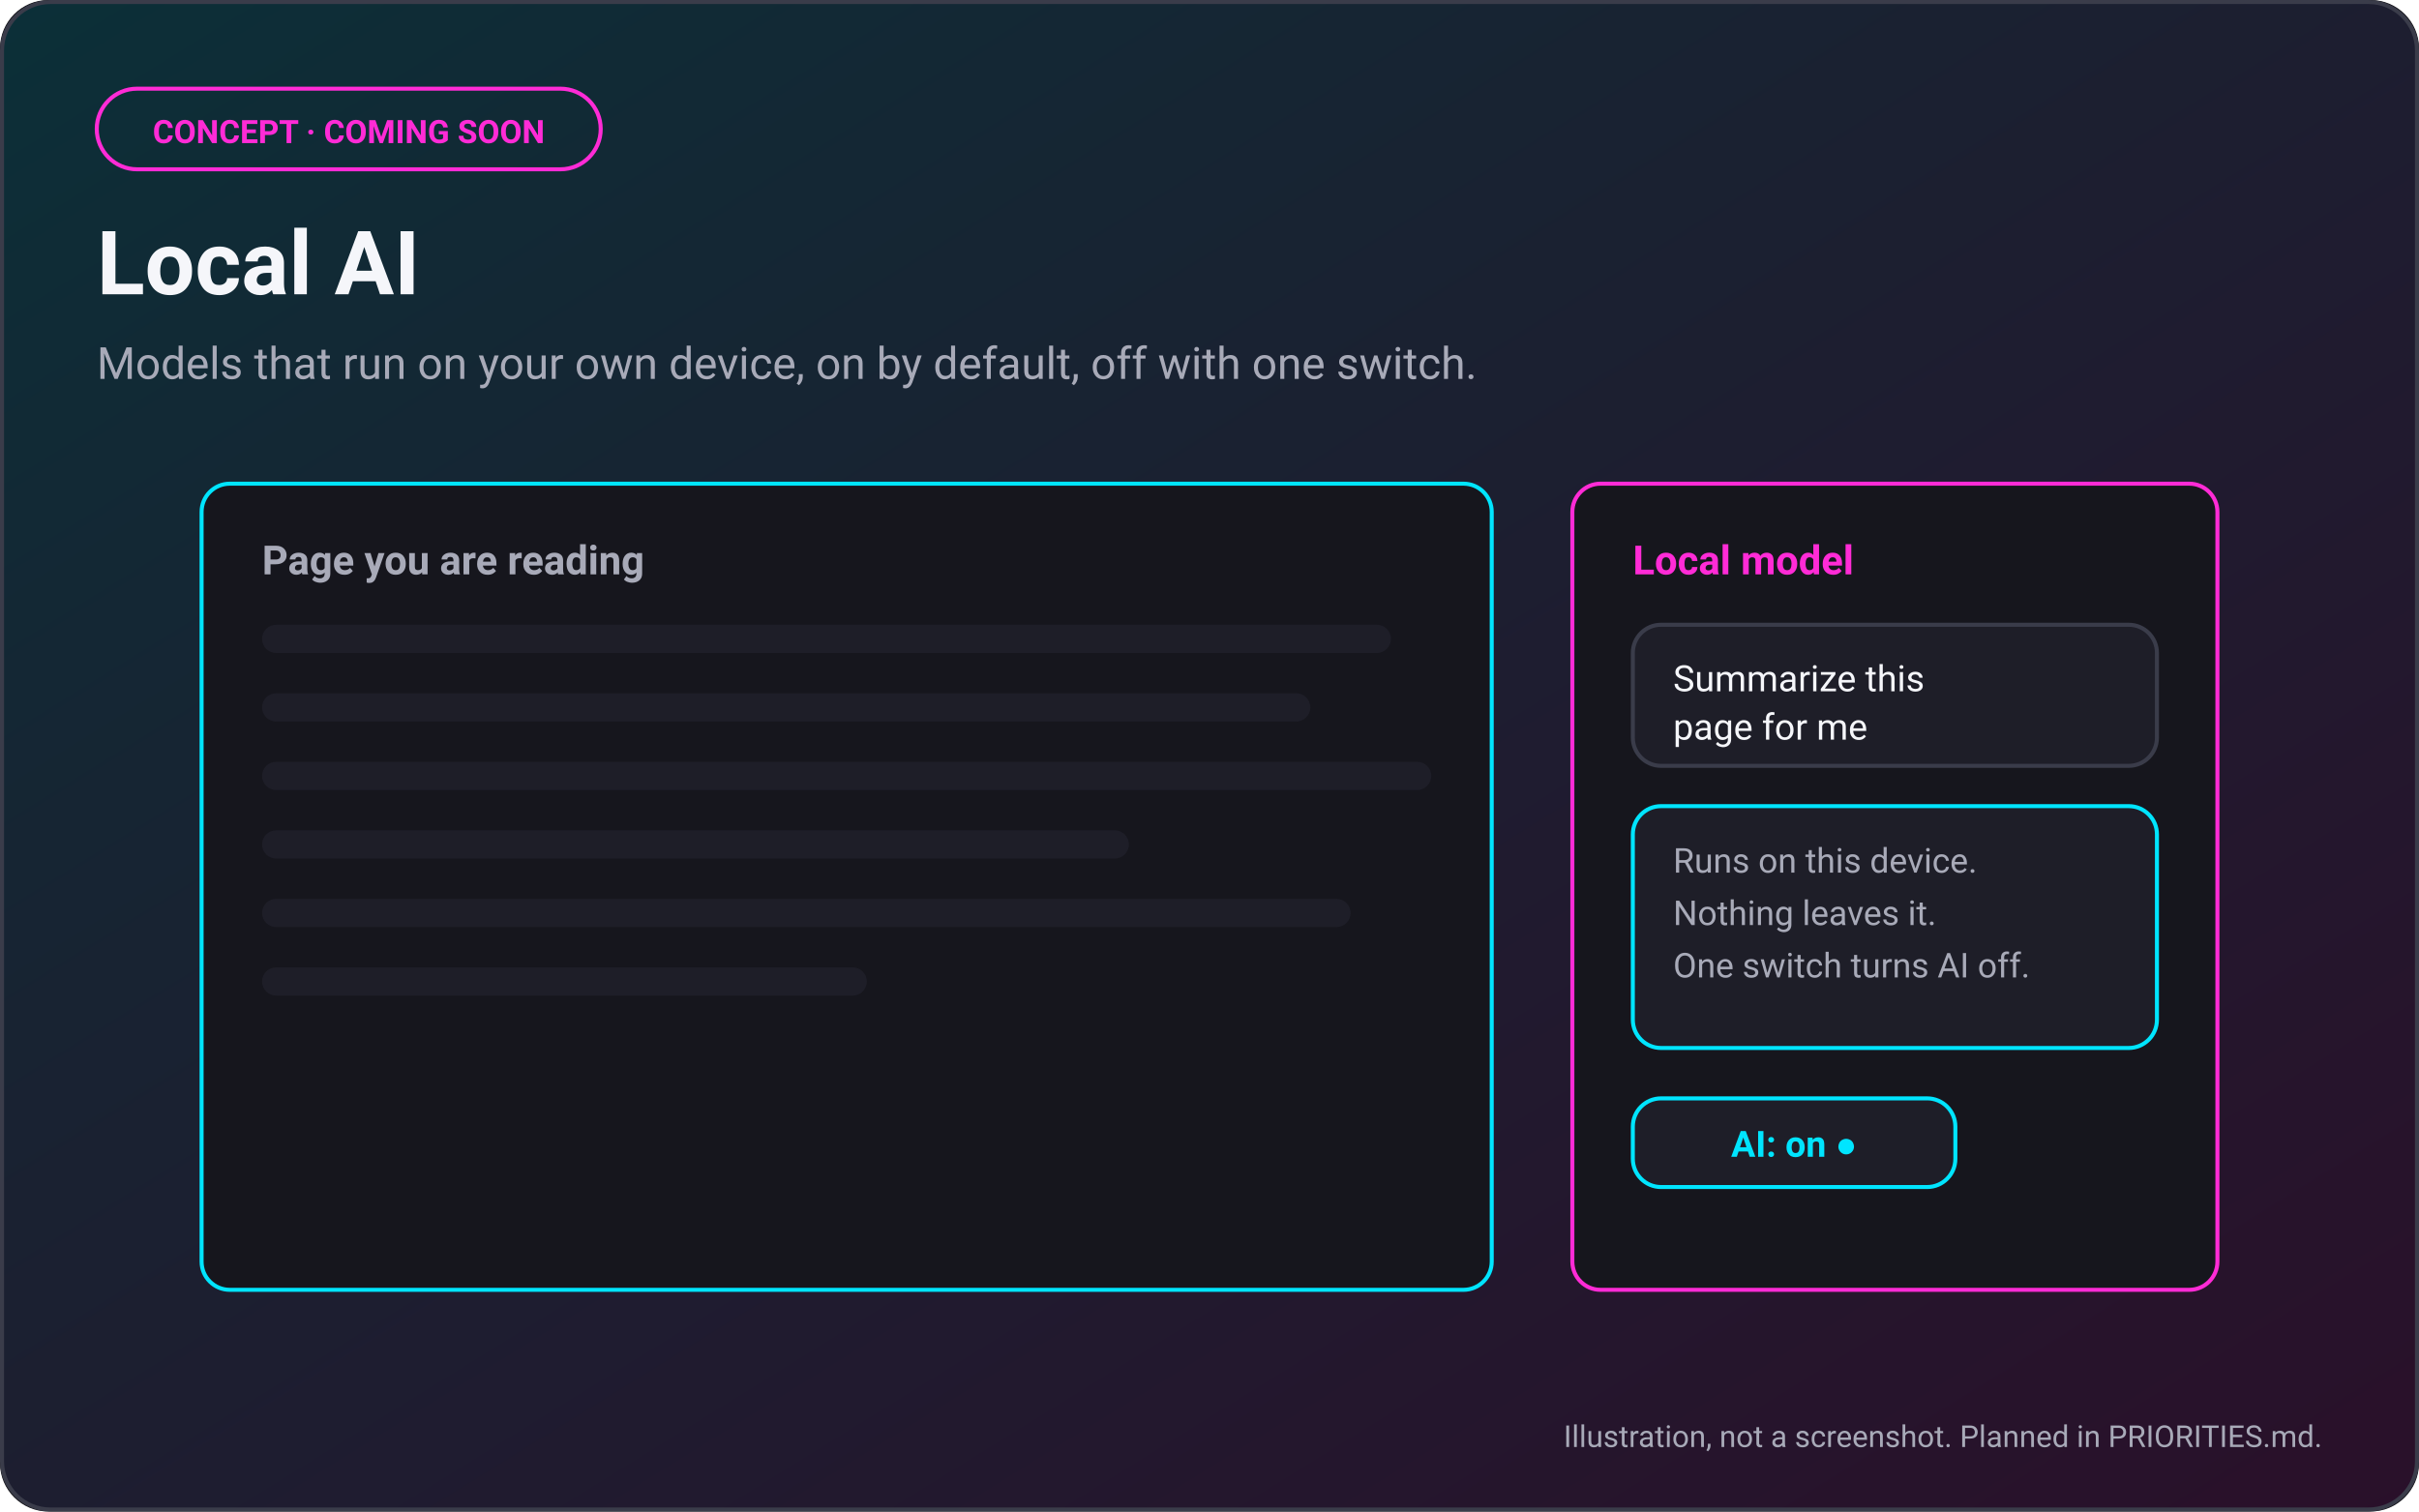
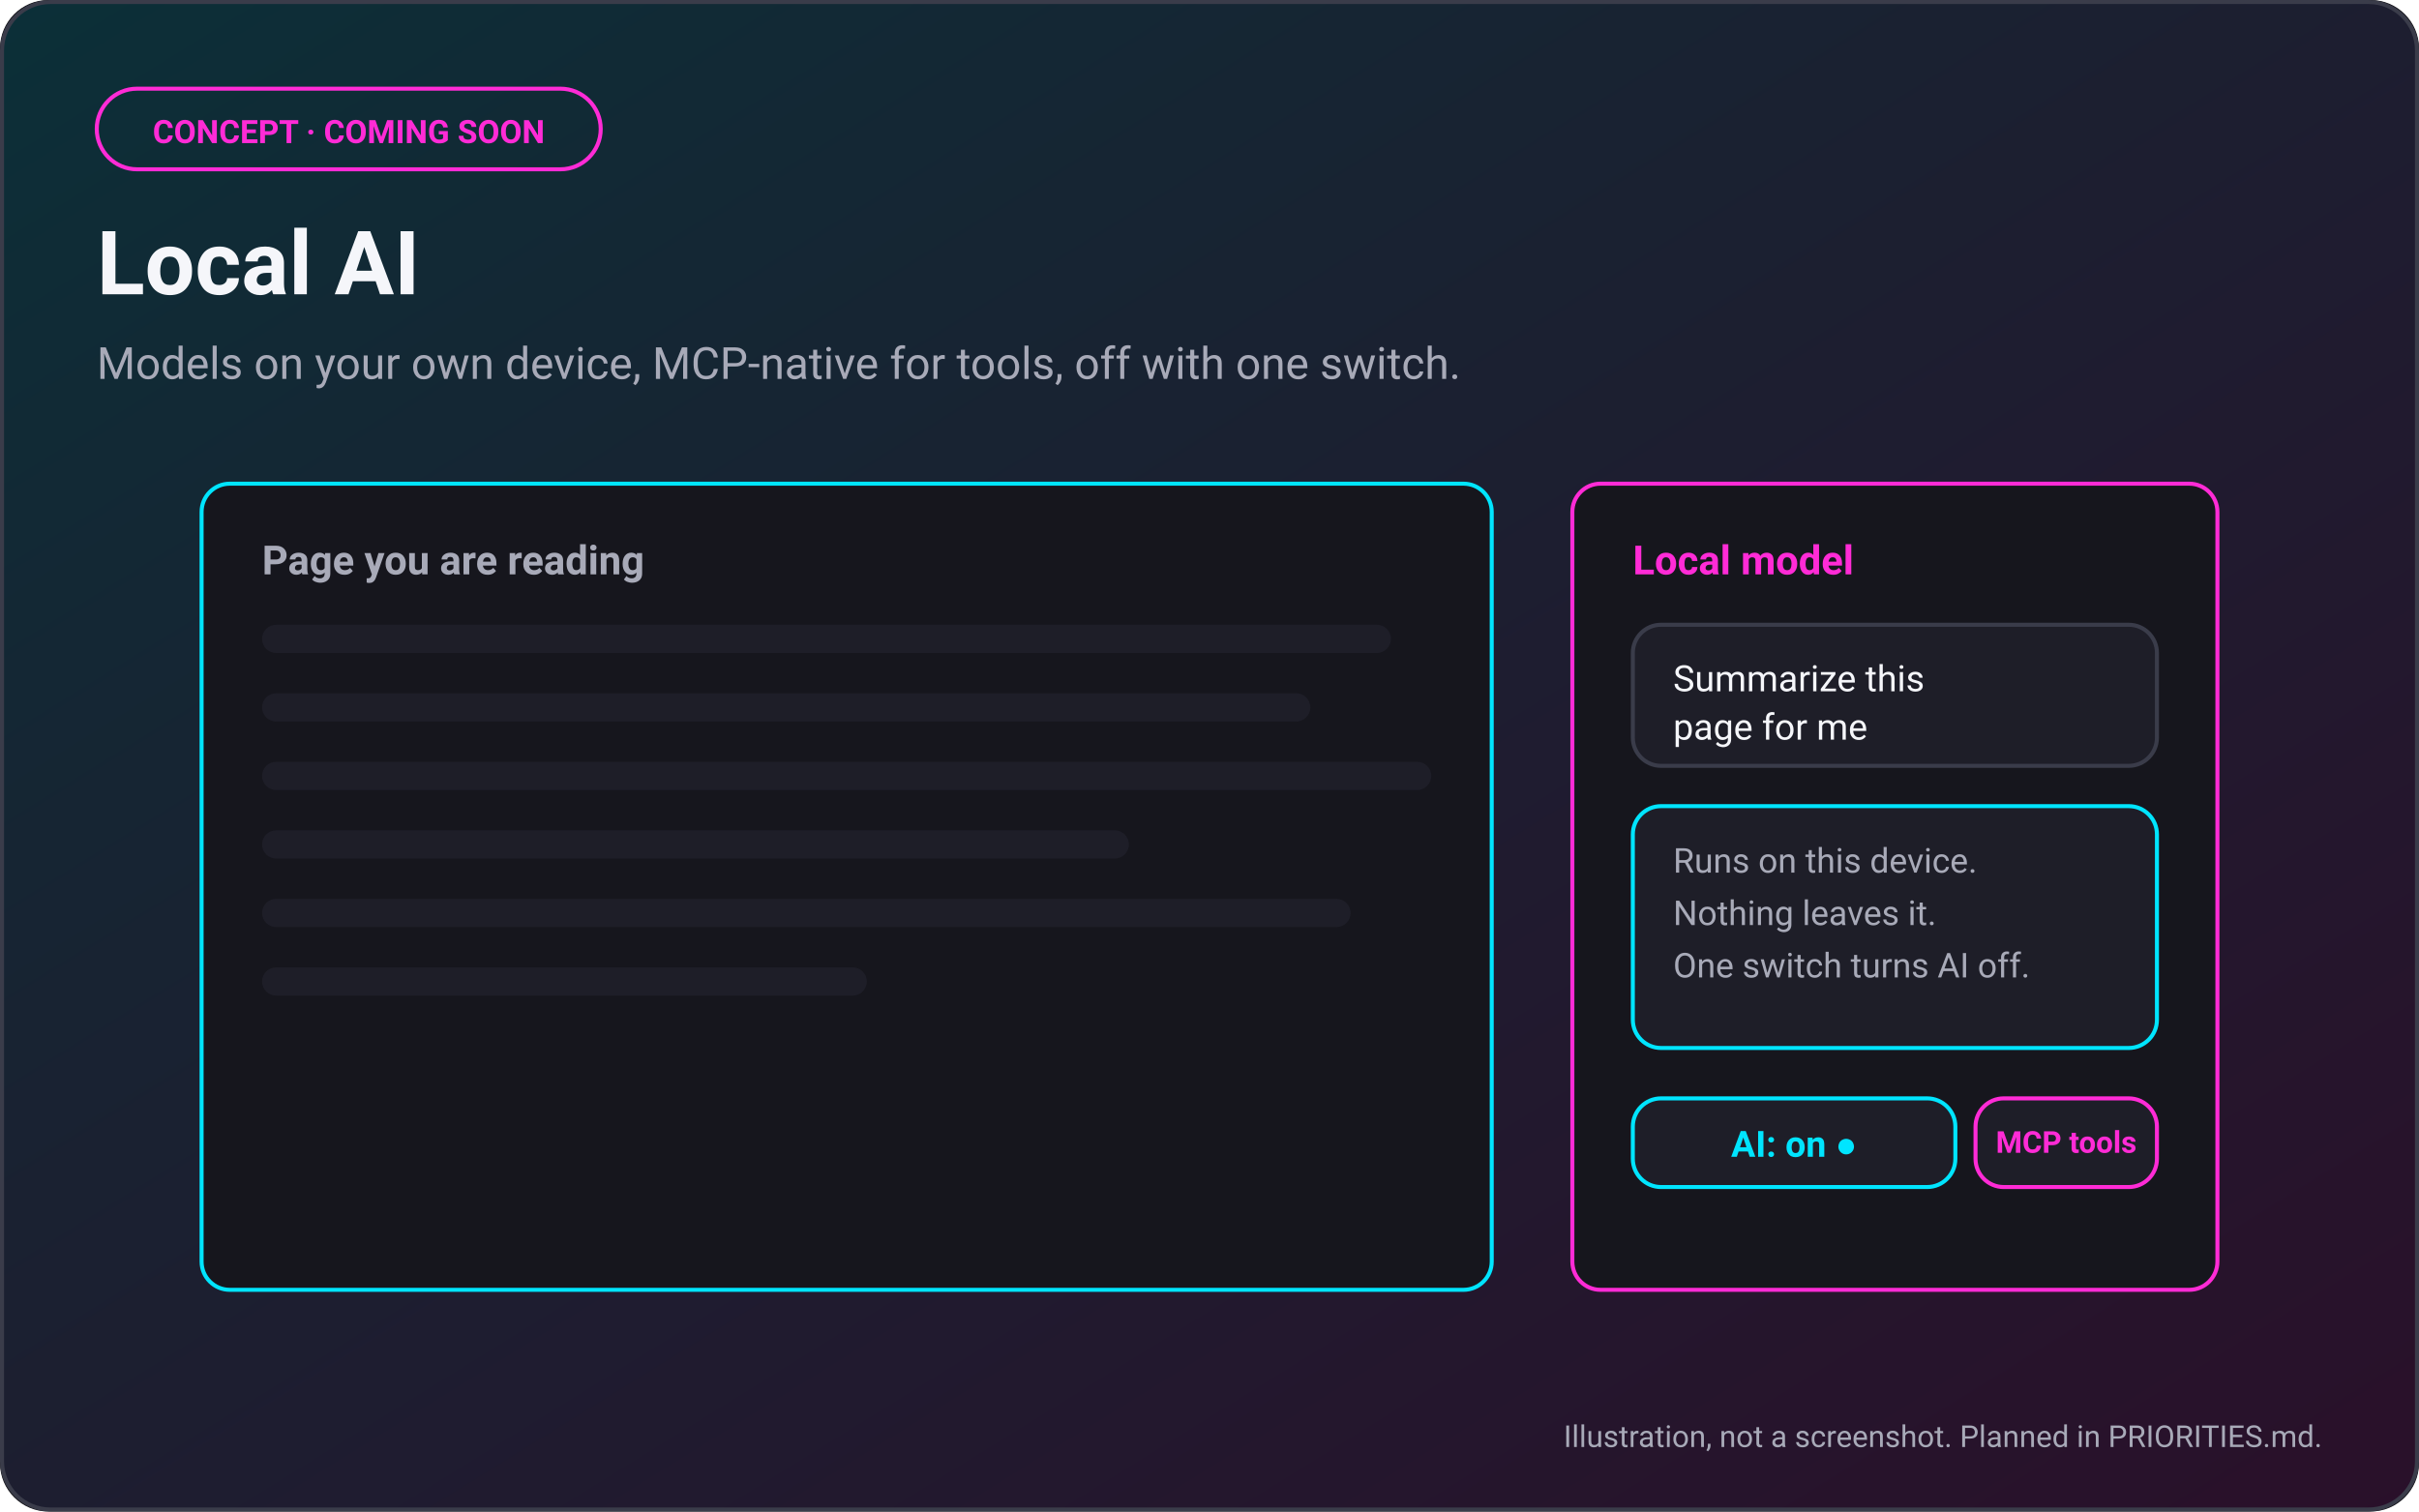
<svg xmlns="http://www.w3.org/2000/svg" viewBox="0 0 1200 750" width="1200" height="750" role="img" aria-labelledby="t d">
  <defs>
    <linearGradient id="g" x1="0" y1="0" x2="1" y2="1">
      <stop offset="0" stop-color="#00e5ff" stop-opacity=".16" />
      <stop offset="1" stop-color="#ff2bd6" stop-opacity=".12" />
    </linearGradient>
  </defs>
  <rect width="1200" height="750" rx="24" fill="#0d0d12" />
  <rect x="1" y="1" width="1198" height="748" rx="24" fill="url(#g)" stroke="#3a3c4a" stroke-width="2" />
  <rect x="48" y="44" width="250" height="40" rx="20" fill="none" stroke="#ff2bd6" stroke-width="2" />
  <text x="173" y="71" font-family="ui-sans-serif, system-ui, -apple-system, 'Segoe UI', Roboto, Arial, sans-serif" font-size="16" font-weight="700" fill="#ff2bd6" text-anchor="middle">CONCEPT · COMING SOON</text>
  <text x="48" y="146" font-family="ui-sans-serif, system-ui, -apple-system, 'Segoe UI', Roboto, Arial, sans-serif" font-size="44" font-weight="700" fill="#f5f6fa" text-anchor="start">Local AI</text>
-   <text x="48" y="188" font-family="ui-sans-serif, system-ui, -apple-system, 'Segoe UI', Roboto, Arial, sans-serif" font-size="22" font-weight="400" fill="#a8aab8" text-anchor="start">Models that run on your own device, on by default, off with one switch.</text>
+   <text x="48" y="188" font-family="ui-sans-serif, system-ui, -apple-system, 'Segoe UI', Roboto, Arial, sans-serif" font-size="22" font-weight="400" fill="#a8aab8" text-anchor="start">Models on your own device, MCP-native for tools, off with one switch.</text>
  <rect x="100" y="240" width="640" height="400" rx="14" fill="#16161d" stroke="#00e5ff" stroke-width="2" />
  <text x="130" y="285" font-family="ui-sans-serif, system-ui, -apple-system, 'Segoe UI', Roboto, Arial, sans-serif" font-size="20" font-weight="600" fill="#a8aab8" text-anchor="start">Page you are reading</text>
  <rect x="130" y="310" width="560" height="14" rx="7" fill="#1e1e28" />
  <rect x="130" y="344" width="520" height="14" rx="7" fill="#1e1e28" />
  <rect x="130" y="378" width="580" height="14" rx="7" fill="#1e1e28" />
  <rect x="130" y="412" width="430" height="14" rx="7" fill="#1e1e28" />
  <rect x="130" y="446" width="540" height="14" rx="7" fill="#1e1e28" />
  <rect x="130" y="480" width="300" height="14" rx="7" fill="#1e1e28" />
  <rect x="780" y="240" width="320" height="400" rx="14" fill="#16161d" stroke="#ff2bd6" stroke-width="2" />
  <text x="810" y="285" font-family="ui-sans-serif, system-ui, -apple-system, 'Segoe UI', Roboto, Arial, sans-serif" font-size="20" font-weight="700" fill="#ff2bd6" text-anchor="start">Local model</text>
  <rect x="810" y="310" width="260" height="70" rx="14" fill="#1e1e28" stroke="#3a3c4a" stroke-width="2" />
  <text x="830" y="343" font-family="ui-sans-serif, system-ui, -apple-system, 'Segoe UI', Roboto, Arial, sans-serif" font-size="18" font-weight="400" fill="#f5f6fa" text-anchor="start">Summarize this</text>
  <text x="830" y="367" font-family="ui-sans-serif, system-ui, -apple-system, 'Segoe UI', Roboto, Arial, sans-serif" font-size="18" font-weight="400" fill="#f5f6fa" text-anchor="start">page for me</text>
  <rect x="810" y="400" width="260" height="120" rx="14" fill="#1e1e28" stroke="#00e5ff" stroke-width="2" />
  <text x="830" y="433" font-family="ui-sans-serif, system-ui, -apple-system, 'Segoe UI', Roboto, Arial, sans-serif" font-size="17" font-weight="400" fill="#a8aab8" text-anchor="start">Runs on this device.</text>
  <text x="830" y="459" font-family="ui-sans-serif, system-ui, -apple-system, 'Segoe UI', Roboto, Arial, sans-serif" font-size="17" font-weight="400" fill="#a8aab8" text-anchor="start">Nothing leaves it.</text>
  <text x="830" y="485" font-family="ui-sans-serif, system-ui, -apple-system, 'Segoe UI', Roboto, Arial, sans-serif" font-size="17" font-weight="400" fill="#a8aab8" text-anchor="start">One switch turns AI off.</text>
  <rect x="810" y="545" width="160" height="44" rx="14" fill="#1e1e28" stroke="#00e5ff" stroke-width="2" />
  <text x="890" y="574" font-family="ui-sans-serif, system-ui, -apple-system, 'Segoe UI', Roboto, Arial, sans-serif" font-size="18" font-weight="600" fill="#00e5ff" text-anchor="middle">AI: on  ●</text>
+   <rect x="980" y="545" width="90" height="44" rx="14" fill="#1e1e28" stroke="#ff2bd6" stroke-width="2" />
+   <text x="1025" y="572" font-family="ui-sans-serif, system-ui, -apple-system, 'Segoe UI', Roboto, Arial, sans-serif" font-size="15" font-weight="600" fill="#ff2bd6" text-anchor="middle">MCP tools</text>
  <text x="1152" y="718" font-family="ui-sans-serif, system-ui, -apple-system, 'Segoe UI', Roboto, Arial, sans-serif" font-size="15" font-weight="400" fill="#a8aab8" text-anchor="end">Illustration, not a screenshot. Planned in PRIORITIES.md.</text>
</svg>
